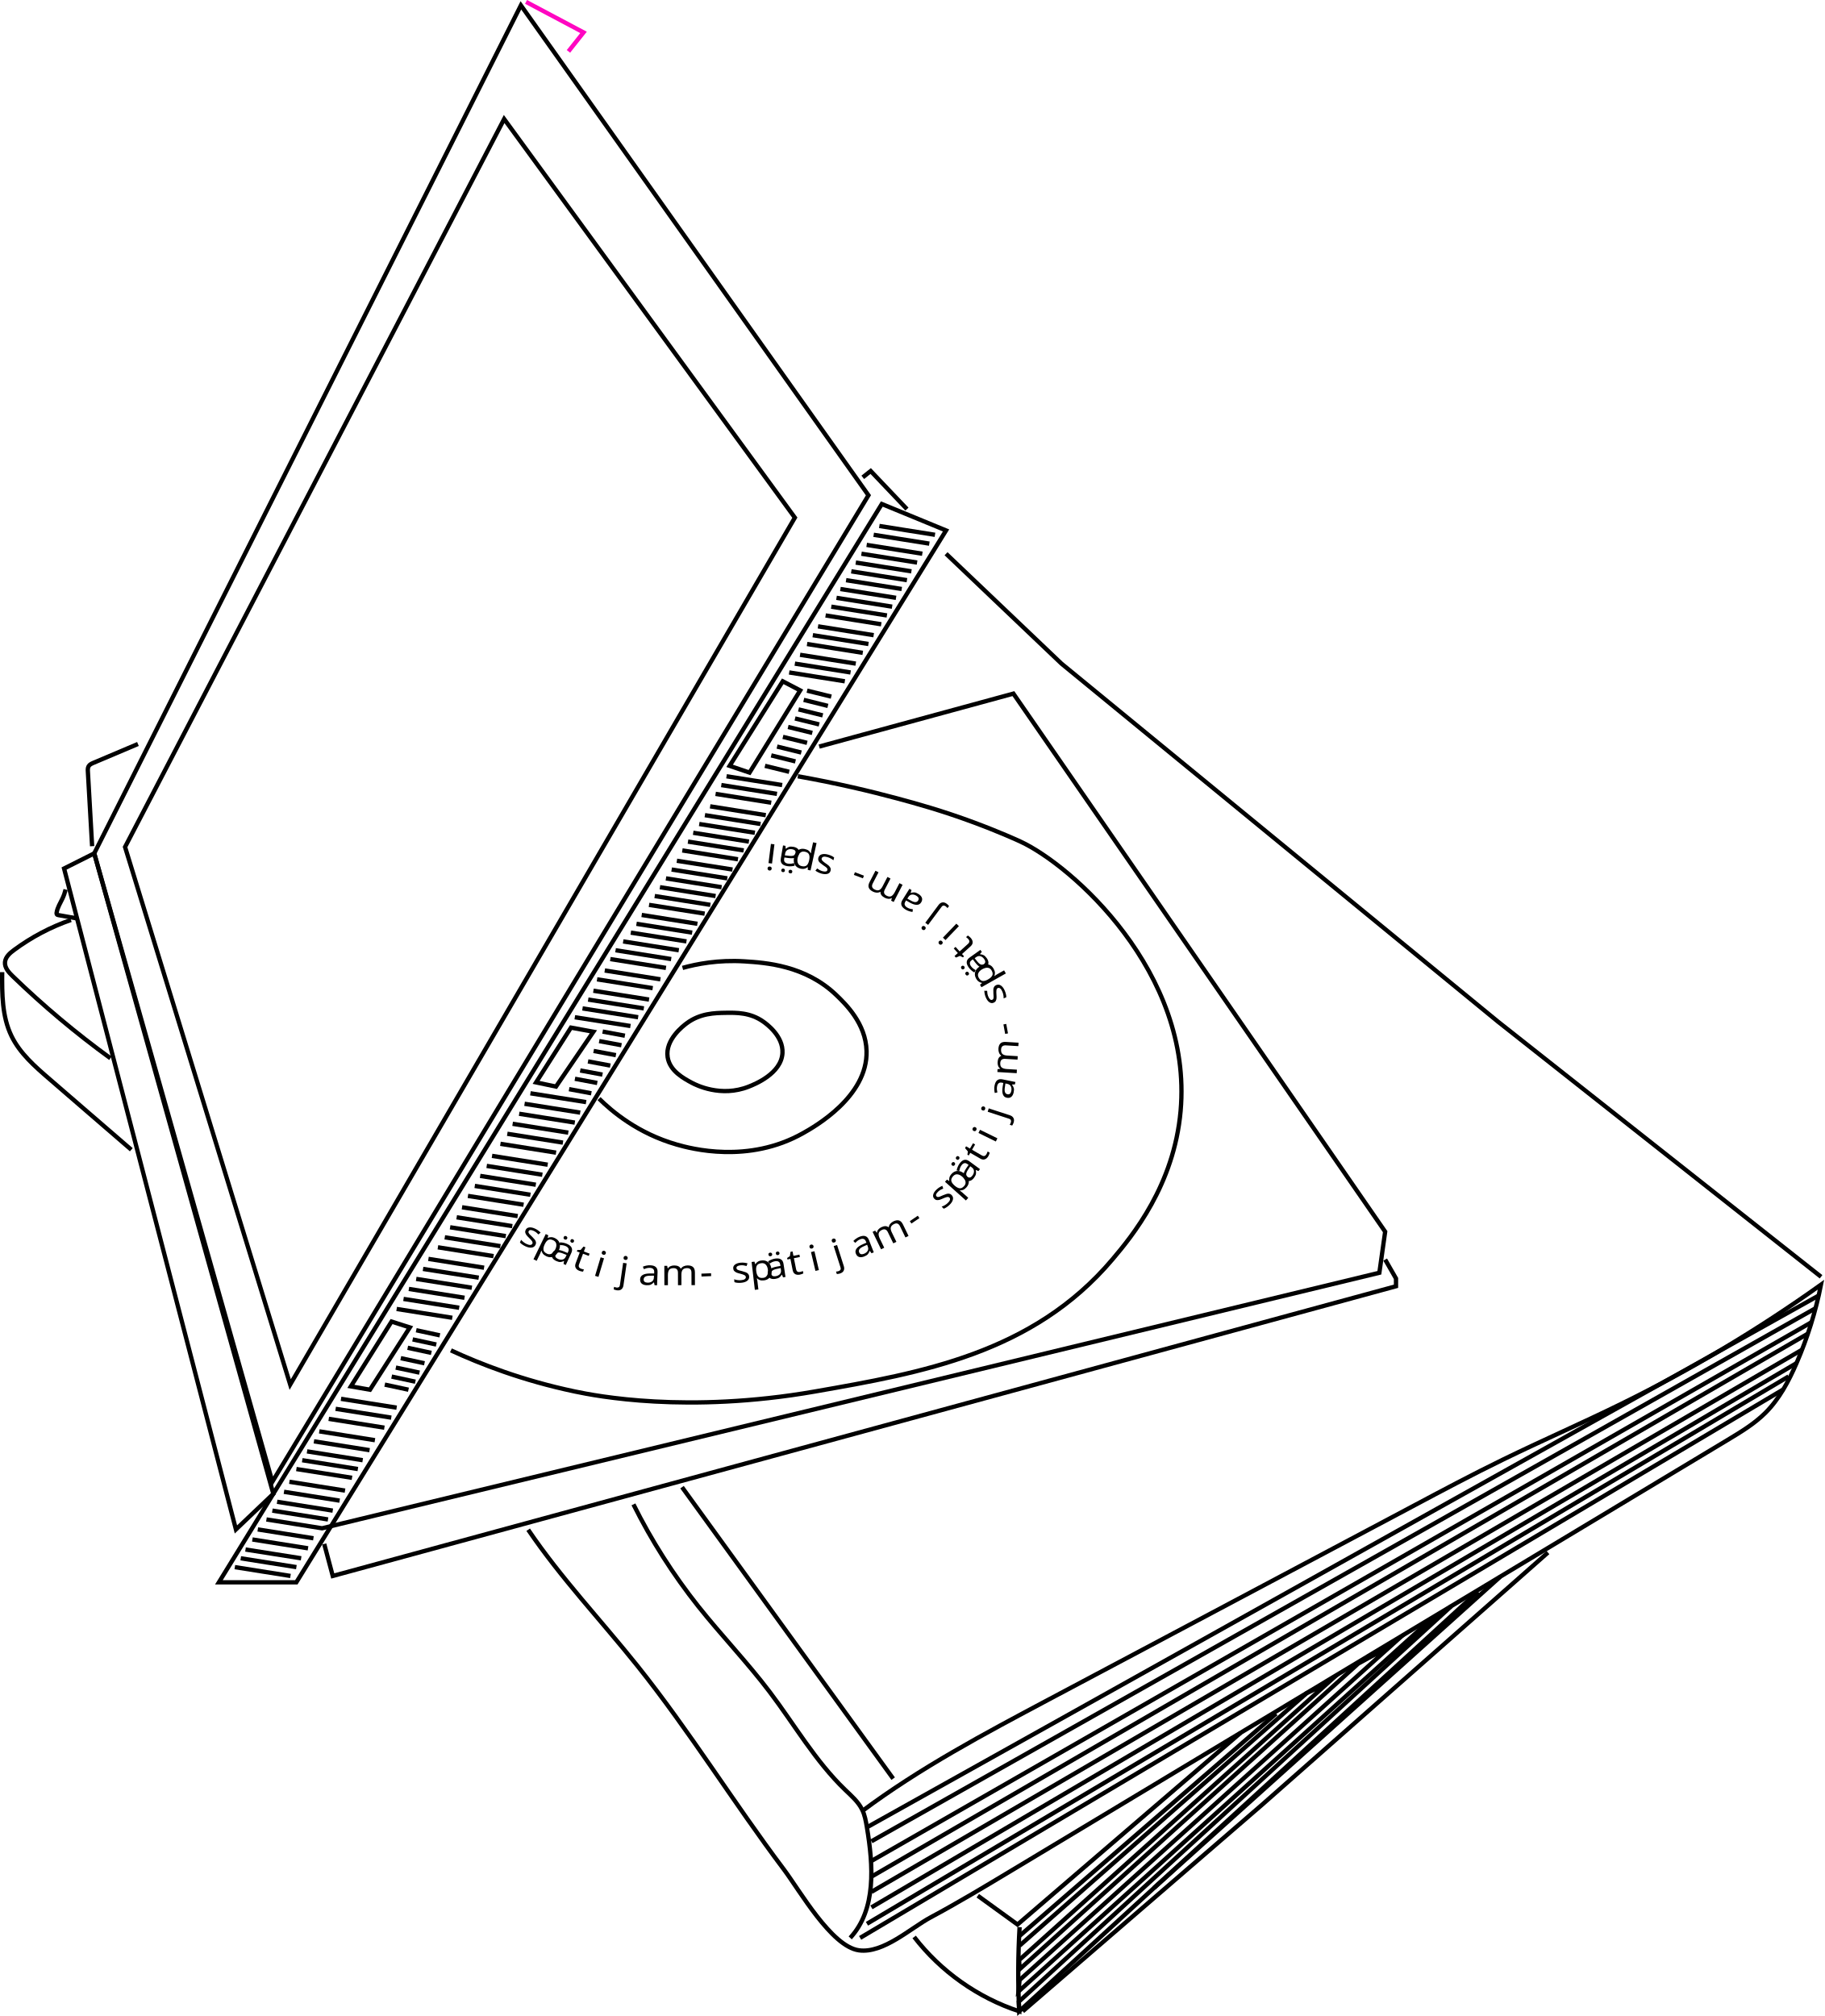
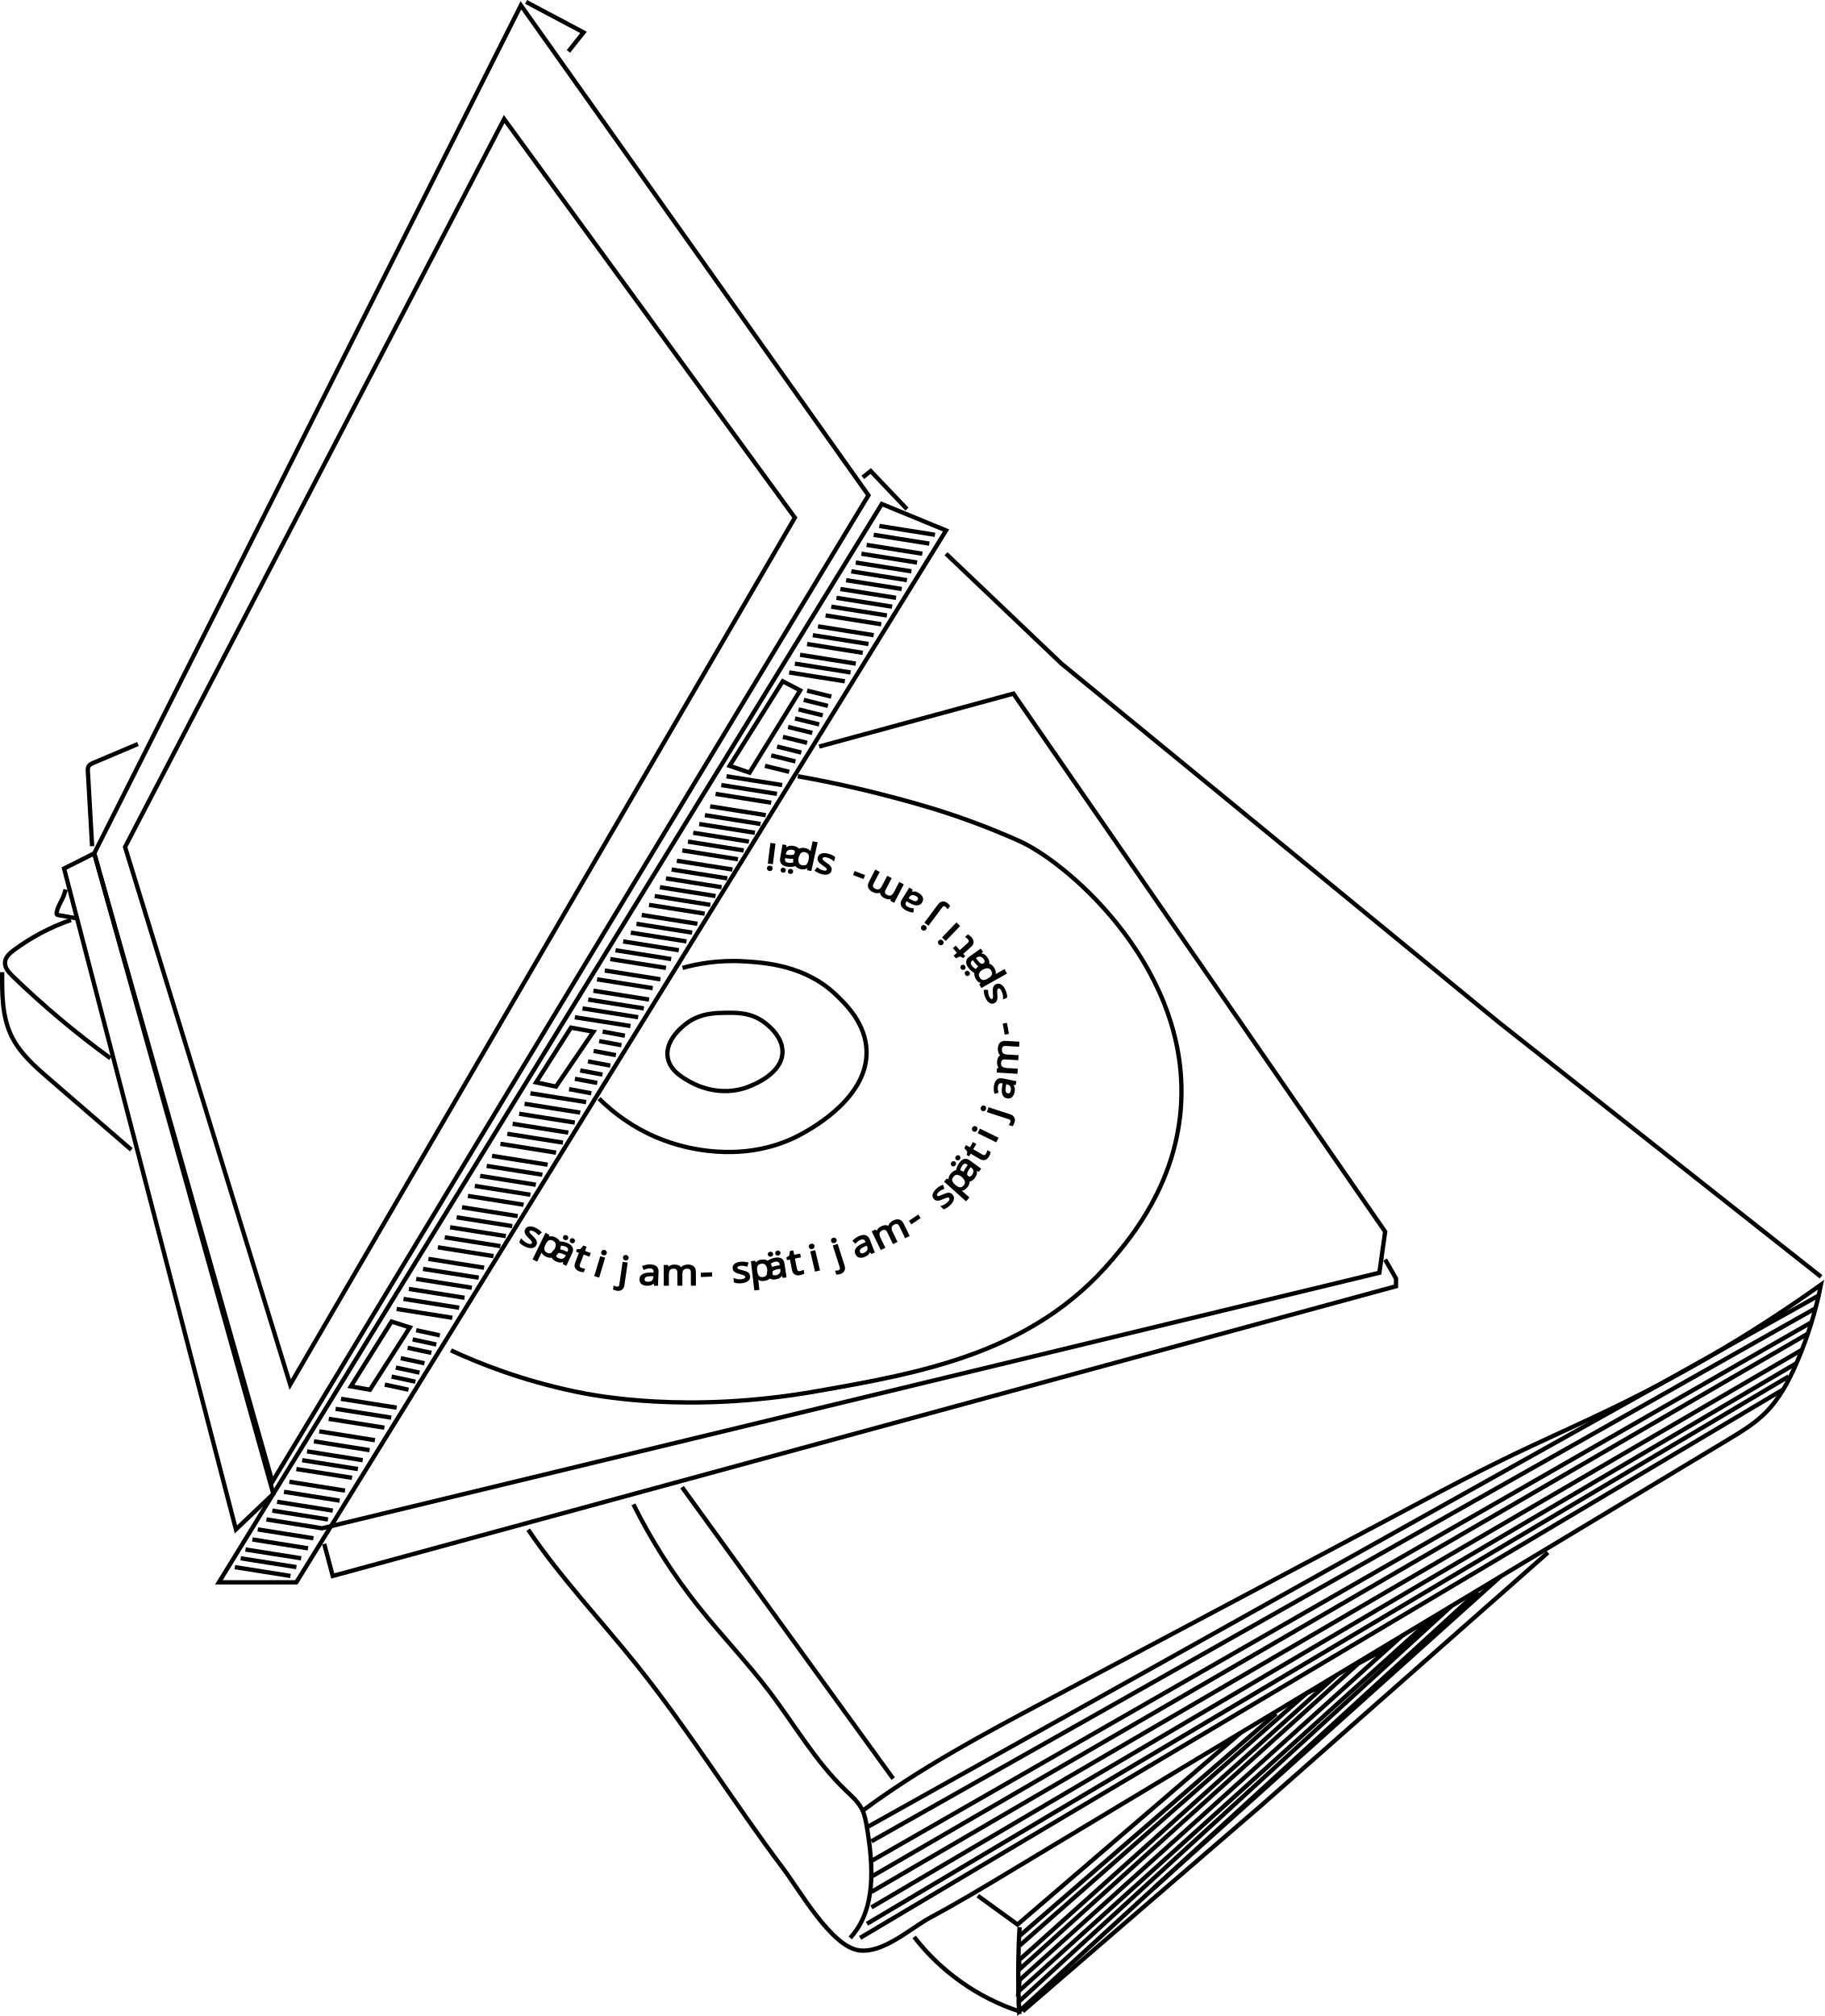
<svg xmlns="http://www.w3.org/2000/svg" id="Layer_1" data-name="Layer 1" viewBox="0 0 318.02 351.48">
  <defs>
    <style>
      .cls-1 {
-         font-family: Lacquer-Regular, Lacquer;
-         font-size: 6.29px;
+         fill: none;
+         stroke-width: .75px;
+       }
+ 
+       .cls-1, .cls-2 {
+         stroke: #000;
+         stroke-miterlimit: 10;
      }

      .cls-2 {
-         stroke: #ff06c1;
-       }
- 
-       .cls-2, .cls-3 {
-         fill: none;
-         stroke-miterlimit: 10;
-         stroke-width: .75px;
-       }
- 
-       .cls-3 {
-         stroke: #000;
+         font-family: Lacquer-Regular, Lacquer;
+         font-size: 6.29px;
+         stroke-width: .25px;
      }
    </style>
  </defs>
-   <polygon class="cls-3" points="38.16 275.87 153.73 87.87 164.93 92.48 51.66 275.87 38.16 275.87" />
-   <polygon class="cls-3" points="11.17 151.42 16.43 148.78 47.65 260.44 41.13 266.65 11.17 151.42" />
-   <polygon class="cls-3" points="68.26 230.41 71.45 231.43 64.5 242.29 61.17 241.71 68.26 230.41" />
-   <polygon class="cls-3" points="99.54 179.16 103.45 179.88 96.93 189.44 93.46 188.71 99.54 179.16" />
-   <polygon class="cls-3" points="136.46 118.78 139.5 120.37 130.67 134.7 127.2 133.52 136.46 118.78" />
-   <line class="cls-3" x1="40.94" y1="273.22" x2="50.64" y2="274.76" />
-   <line class="cls-3" x1="41.97" y1="271.68" x2="51.67" y2="273.22" />
-   <line class="cls-3" x1="42.8" y1="270.15" x2="52.5" y2="271.68" />
-   <line class="cls-3" x1="44" y1="268.4" x2="53.7" y2="269.94" />
-   <line class="cls-3" x1="44.94" y1="266.65" x2="54.64" y2="268.19" />
-   <line class="cls-3" x1="47.48" y1="263.37" x2="57.18" y2="264.91" />
-   <line class="cls-3" x1="48.31" y1="261.83" x2="58.01" y2="263.37" />
-   <line class="cls-3" x1="49.51" y1="260.09" x2="59.21" y2="261.63" />
-   <line class="cls-3" x1="50.45" y1="258.34" x2="60.15" y2="259.88" />
-   <line class="cls-3" x1="51.67" y1="256.12" x2="61.37" y2="257.65" />
-   <line class="cls-3" x1="52.69" y1="254.58" x2="62.39" y2="256.12" />
-   <line class="cls-3" x1="53.53" y1="253.04" x2="63.23" y2="254.58" />
-   <line class="cls-3" x1="54.73" y1="251.29" x2="64.43" y2="252.83" />
-   <line class="cls-3" x1="55.66" y1="249.55" x2="65.36" y2="251.09" />
-   <line class="cls-3" x1="57.31" y1="247.37" x2="67.01" y2="248.91" />
-   <line class="cls-3" x1="58.51" y1="245.62" x2="68.21" y2="247.16" />
-   <line class="cls-3" x1="59.45" y1="243.88" x2="69.15" y2="245.42" />
-   <line class="cls-3" x1="69.15" y1="228.21" x2="78.85" y2="229.75" />
-   <line class="cls-3" x1="70.35" y1="226.46" x2="80.05" y2="228" />
-   <line class="cls-3" x1="71.28" y1="224.72" x2="80.98" y2="226.26" />
-   <line class="cls-3" x1="72.56" y1="222.97" x2="82.26" y2="224.51" />
-   <line class="cls-3" x1="73.75" y1="221.23" x2="83.46" y2="222.76" />
-   <line class="cls-3" x1="74.69" y1="219.48" x2="84.39" y2="221.02" />
-   <line class="cls-3" x1="76.34" y1="217.46" x2="86.04" y2="219" />
-   <line class="cls-3" x1="77.54" y1="215.72" x2="87.24" y2="217.26" />
-   <line class="cls-3" x1="78.47" y1="213.97" x2="88.18" y2="215.51" />
-   <line class="cls-3" x1="79.61" y1="212.23" x2="89.31" y2="213.77" />
-   <line class="cls-3" x1="80.55" y1="210.48" x2="90.25" y2="212.02" />
-   <line class="cls-3" x1="81.58" y1="208.5" x2="91.28" y2="210.04" />
-   <line class="cls-3" x1="82.77" y1="206.76" x2="92.47" y2="208.3" />
-   <line class="cls-3" x1="83.71" y1="205.01" x2="93.41" y2="206.55" />
-   <line class="cls-3" x1="84.85" y1="203.27" x2="94.55" y2="204.81" />
-   <line class="cls-3" x1="85.78" y1="201.52" x2="95.48" y2="203.06" />
-   <line class="cls-3" x1="87.24" y1="199.42" x2="96.94" y2="200.96" />
-   <line class="cls-3" x1="88.44" y1="197.67" x2="98.14" y2="199.21" />
-   <line class="cls-3" x1="89.37" y1="195.93" x2="99.07" y2="197.47" />
-   <line class="cls-3" x1="90.51" y1="194.18" x2="100.21" y2="195.72" />
-   <line class="cls-3" x1="92.47" y1="190.61" x2="102.18" y2="192.15" />
-   <line class="cls-3" x1="100.21" y1="177.35" x2="109.91" y2="178.88" />
-   <line class="cls-3" x1="101.55" y1="175.81" x2="111.25" y2="177.35" />
-   <line class="cls-3" x1="102.54" y1="174.27" x2="112.24" y2="175.81" />
-   <line class="cls-3" x1="103.45" y1="172.73" x2="113.15" y2="174.27" />
-   <line class="cls-3" x1="104.09" y1="170.74" x2="113.79" y2="172.28" />
-   <line class="cls-3" x1="105.43" y1="169.2" x2="115.13" y2="170.74" />
-   <line class="cls-3" x1="106.4" y1="167.21" x2="116.1" y2="168.75" />
-   <line class="cls-3" x1="107.31" y1="165.67" x2="117.01" y2="167.21" />
-   <line class="cls-3" x1="108.64" y1="164.13" x2="118.34" y2="165.67" />
-   <line class="cls-3" x1="109.97" y1="162.6" x2="119.67" y2="164.13" />
-   <line class="cls-3" x1="110.96" y1="161.06" x2="120.67" y2="162.6" />
-   <line class="cls-3" x1="111.87" y1="159.52" x2="121.58" y2="161.06" />
-   <line class="cls-3" x1="113.15" y1="157.76" x2="122.85" y2="159.29" />
-   <line class="cls-3" x1="114.14" y1="156.22" x2="123.84" y2="157.76" />
-   <line class="cls-3" x1="115.05" y1="154.68" x2="124.75" y2="156.22" />
-   <line class="cls-3" x1="116.1" y1="153.14" x2="125.8" y2="154.68" />
-   <line class="cls-3" x1="117.09" y1="151.6" x2="126.79" y2="153.14" />
-   <line class="cls-3" x1="118" y1="150.07" x2="127.7" y2="151.6" />
-   <line class="cls-3" x1="118.95" y1="148.27" x2="128.65" y2="149.81" />
-   <line class="cls-3" x1="119.94" y1="146.73" x2="129.65" y2="148.27" />
-   <line class="cls-3" x1="120.85" y1="145.19" x2="130.56" y2="146.73" />
-   <line class="cls-3" x1="121.9" y1="143.66" x2="131.6" y2="145.19" />
-   <line class="cls-3" x1="122.89" y1="142.12" x2="132.59" y2="143.66" />
-   <line class="cls-3" x1="123.8" y1="140.58" x2="133.5" y2="142.12" />
-   <line class="cls-3" x1="124.75" y1="138.41" x2="134.45" y2="139.95" />
-   <line class="cls-3" x1="125.75" y1="136.87" x2="135.45" y2="138.41" />
-   <line class="cls-3" x1="126.66" y1="135.34" x2="136.36" y2="136.87" />
-   <line class="cls-3" x1="137.58" y1="117.24" x2="147.28" y2="118.78" />
-   <line class="cls-3" x1="138.57" y1="115.7" x2="148.28" y2="117.24" />
-   <line class="cls-3" x1="139.48" y1="114.16" x2="149.19" y2="115.7" />
-   <line class="cls-3" x1="140.7" y1="112.28" x2="150.41" y2="113.82" />
-   <line class="cls-3" x1="141.7" y1="110.74" x2="151.4" y2="112.28" />
-   <line class="cls-3" x1="142.61" y1="109.2" x2="152.31" y2="110.74" />
-   <line class="cls-3" x1="143.93" y1="107.3" x2="153.63" y2="108.84" />
-   <line class="cls-3" x1="144.92" y1="105.77" x2="154.62" y2="107.3" />
-   <line class="cls-3" x1="145.83" y1="104.23" x2="155.53" y2="105.77" />
-   <line class="cls-3" x1="146.51" y1="102.69" x2="156.21" y2="104.23" />
-   <line class="cls-3" x1="147.5" y1="101.15" x2="157.2" y2="102.69" />
-   <line class="cls-3" x1="148.41" y1="99.61" x2="158.11" y2="101.15" />
-   <line class="cls-3" x1="149.19" y1="98.08" x2="158.89" y2="99.61" />
-   <line class="cls-3" x1="150.18" y1="96.54" x2="159.88" y2="98.08" />
-   <line class="cls-3" x1="151.09" y1="95" x2="160.79" y2="96.54" />
-   <line class="cls-3" x1="152.31" y1="93.24" x2="162.01" y2="94.78" />
-   <line class="cls-3" x1="153.3" y1="91.7" x2="163" y2="93.24" />
-   <line class="cls-3" x1="91.45" y1="192.44" x2="101.15" y2="193.98" />
-   <line class="cls-3" x1="72.56" y1="231.92" x2="76.68" y2="232.81" />
-   <line class="cls-3" x1="71.94" y1="233.52" x2="76.06" y2="234.41" />
-   <line class="cls-3" x1="71.07" y1="234.98" x2="75.2" y2="235.87" />
-   <line class="cls-3" x1="69.87" y1="236.79" x2="74" y2="237.68" />
-   <line class="cls-3" x1="69.01" y1="238.43" x2="73.13" y2="239.31" />
-   <line class="cls-3" x1="68.28" y1="240" x2="72.41" y2="240.89" />
-   <line class="cls-3" x1="67.08" y1="241.4" x2="71.21" y2="242.29" />
-   <line class="cls-3" x1="105.06" y1="179.85" x2="108.94" y2="180.57" />
-   <line class="cls-3" x1="104.46" y1="181.51" x2="108.34" y2="182.23" />
-   <line class="cls-3" x1="103.49" y1="183.23" x2="107.37" y2="183.96" />
-   <line class="cls-3" x1="102.51" y1="185.05" x2="106.4" y2="185.78" />
-   <line class="cls-3" x1="101.15" y1="186.63" x2="105.03" y2="187.35" />
-   <line class="cls-3" x1="100.23" y1="188.08" x2="104.12" y2="188.81" />
-   <line class="cls-3" x1="99.21" y1="189.89" x2="103.09" y2="190.61" />
-   <line class="cls-3" x1="140.7" y1="120.41" x2="144.92" y2="121.45" />
-   <line class="cls-3" x1="140.12" y1="122.02" x2="144.33" y2="123.07" />
-   <line class="cls-3" x1="139.21" y1="123.68" x2="143.43" y2="124.72" />
-   <line class="cls-3" x1="138.6" y1="125.26" x2="142.81" y2="126.3" />
-   <line class="cls-3" x1="137.39" y1="126.74" x2="141.61" y2="127.78" />
-   <line class="cls-3" x1="136.49" y1="128.47" x2="140.7" y2="129.51" />
-   <line class="cls-3" x1="135.47" y1="130.16" x2="139.69" y2="131.2" />
-   <line class="cls-3" x1="134.45" y1="131.7" x2="138.67" y2="132.75" />
-   <line class="cls-3" x1="133.36" y1="133.52" x2="137.58" y2="134.56" />
-   <polygon class="cls-3" points="16.43 148.78 90.81 .93 151.4 86.35 47.48 258.34 16.43 148.78" />
-   <polyline class="cls-2" points="91.71 .33 101.73 5.65 99.1 8.96" />
-   <polyline class="cls-3" points="142.81 130.16 176.67 120.93 241.48 214.74 240.47 221.9 56.15 266.45 46.45 264.91" />
-   <polyline class="cls-3" points="241.48 219.6 243.37 222.9 243.37 224.25 58.01 274.76 56.52 269.17" />
-   <path class="cls-3" d="M118.99,168.75c2.43-.68,6.21-1.43,10.81-1.14,3.6.23,10.59.67,16.01,5.89,1.61,1.55,5.13,4.94,5.26,9.73.22,7.96-9.09,13.22-11.05,14.32-9.58,5.41-19.59,2.7-22.04,2-6.82-1.96-11.33-5.82-13.55-8.01" />
-   <path class="cls-3" d="M126.47,176.58c1.92-.03,4.33-.07,6.6,1.54.48.34,3.51,2.49,3.34,5.48-.21,3.59-4.85,5.44-5.86,5.84-4.88,1.95-9.25-.3-9.88-.63-1.46-.78-3.92-2.09-4.28-4.51-.46-3.04,2.75-5.46,3.29-5.87,2.36-1.78,4.95-1.82,6.8-1.85Z" />
-   <path class="cls-3" d="M139.09,135.34c6.92,1.23,12.74,2.63,17.25,3.84,3.44.93,7.8,2.12,13.41,4.2,4.47,1.66,7.74,3.15,8.16,3.35,8.82,4.08,30.05,22.7,27.91,46.96-1.15,12.96-8.46,21.84-11.91,25.91-13.85,16.36-33.31,19.76-51.84,23-22.29,3.89-38.2.77-41.86,0-9.14-1.92-16.48-4.8-21.6-7.17" />
-   <path class="cls-3" d="M92.08,266.7c5.68,8.39,12.68,15.78,19.01,23.69,9.11,11.4,16.77,23.84,25.53,35.49,2.82,3.75,8.33,13.5,13.13,14.15,4.25.58,9-3.87,12.48-5.74,4.8-2.57,9.46-5.38,14.12-8.18,41.59-25.01,83.19-50.02,124.78-75.03,2.32-1.4,4.67-2.81,6.6-4.72,2.45-2.43,4.1-5.55,5.47-8.71,1.9-4.39,3.33-8.98,4.26-13.67-11.04,7.88-22.72,14.85-34.9,20.82-6.8,3.34-13.75,6.36-20.55,9.68-5.36,2.61-10.62,5.41-15.88,8.21-6.16,3.27-12.32,6.54-18.48,9.81-14.93,7.93-29.86,15.86-44.8,23.79-11.22,5.96-22.49,11.95-32.66,19.55" />
-   <path class="cls-3" d="M110.43,262.28c3.13,6.3,6.93,12.26,11.3,17.77,4.03,5.07,8.53,9.75,12.44,14.91,4.35,5.74,7.98,12.1,13.17,17.09,1.09,1.05,2.28,2.07,2.95,3.43.48.96.66,2.03.84,3.09,1.11,6.65,1.67,14.34-2.91,19.29" />
-   <polyline class="cls-3" points="317.47 222.6 261.16 178.13 185.05 115.7 164.93 96.54" />
-   <polyline class="cls-3" points="158.11 88.76 151.79 82.12 150.41 83.22" />
-   <line class="cls-3" x1="118.9" y1="259.28" x2="155.71" y2="310.1" />
-   <polyline class="cls-3" points="170.46 330.51 177.39 335.53 216.26 302.13" />
-   <path class="cls-3" d="M159.37,337.7c4.63,6.01,11.1,10.59,18.31,12.96-.24-4.89-.21-9.79.07-14.67" />
-   <polyline class="cls-3" points="178.3 350.66 220.05 314.62 269.86 270.68" />
-   <path class="cls-3" d="M12.37,160.39c-3.54,1.23-6.9,3-9.91,5.23-.74.54-1.51,1.22-1.59,2.13-.08.98.67,1.8,1.38,2.48,5.32,5.15,11.01,9.92,17,14.27" />
-   <path class="cls-3" d="M.38,169.49c-.03,3.79-.03,7.73,1.62,11.13,1.46,3.02,4.08,5.31,6.62,7.5,1.82,1.58,3.65,3.15,5.47,4.73,2.93,2.53,5.87,5.07,8.8,7.6" />
-   <path class="cls-3" d="M11.44,155.08c-.13.53-.3,1.04-.53,1.53-.38.83-.91,1.61-1.04,2.52-.01.09-.02.18.02.26.06.11.2.14.32.16,1.01.18,2.03.36,3.04.54" />
-   <path class="cls-3" d="M24.05,129.71l-7.77,3.29c-.32.14-.66.29-.83.59-.16.28-.15.62-.13.94.25,4.33.49,8.66.74,13" />
-   <polygon class="cls-3" points="21.8 147.67 87.89 20.75 138.57 90.25 50.59 241.39 21.8 147.67" />
-   <line class="cls-3" x1="151.14" y1="318.58" x2="317.06" y2="225.87" />
-   <line class="cls-3" x1="151.92" y1="321.02" x2="316.52" y2="228.08" />
-   <line class="cls-3" x1="151.92" y1="324.45" x2="315.83" y2="230.51" />
-   <line class="cls-3" x1="151.92" y1="327.19" x2="315.19" y2="232.51" />
-   <line class="cls-3" x1="151.92" y1="329.84" x2="314.17" y2="235.31" />
-   <line class="cls-3" x1="151.92" y1="332.54" x2="313.21" y2="237.65" />
-   <line class="cls-3" x1="151.14" y1="335.4" x2="311.81" y2="239.98" />
-   <line class="cls-3" x1="149.95" y1="337.86" x2="310.92" y2="242.22" />
-   <line class="cls-3" x1="177.67" y1="337.58" x2="222.47" y2="298.76" />
-   <polyline class="cls-3" points="177.75 339.21 227.8 295.19 231.48 293.42 177.67 341.73 177.75 343.33 236.79 290.04 242.53 286.9 177.75 345.21 177.55 347.21 247.88 283.77 253 280.04 177.61 348.99 177.68 350.66 257.65 277.48" />
-   <line class="cls-3" x1="261.52" y1="274.92" x2="201.17" y2="329.16" />
-   <text class="cls-1" transform="translate(90.25 216.6) rotate(24.64) scale(1.1 1)">
-     <tspan x="0" y="0">s</tspan>
-   </text>
-   <text class="cls-1" transform="translate(93.14 217.93) rotate(25.95) scale(1.1 1)">
-     <tspan x="0" y="0">p</tspan>
-   </text>
-   <text class="cls-1" transform="translate(95.62 219.16) rotate(24.69) scale(1.1 1)">
-     <tspan x="0" y="0">ä</tspan>
-   </text>
-   <text class="cls-1" transform="translate(99.43 220.91) rotate(20.56) scale(1.1 1)">
+   <polygon class="cls-1" points="38.16 275.87 153.73 87.87 164.93 92.48 51.66 275.87 38.16 275.87" />
+   <polygon class="cls-1" points="11.17 151.42 16.43 148.78 47.65 260.44 41.13 266.65 11.17 151.42" />
+   <polygon class="cls-1" points="68.26 230.41 71.45 231.43 64.5 242.29 61.17 241.71 68.26 230.41" />
+   <polygon class="cls-1" points="99.54 179.16 103.45 179.88 96.93 189.44 93.46 188.71 99.54 179.16" />
+   <polygon class="cls-1" points="136.46 118.78 139.5 120.37 130.67 134.7 127.2 133.52 136.46 118.78" />
+   <line class="cls-1" x1="40.94" y1="273.22" x2="50.64" y2="274.76" />
+   <line class="cls-1" x1="41.97" y1="271.68" x2="51.67" y2="273.22" />
+   <line class="cls-1" x1="42.8" y1="270.15" x2="52.5" y2="271.68" />
+   <line class="cls-1" x1="44" y1="268.4" x2="53.7" y2="269.94" />
+   <line class="cls-1" x1="44.94" y1="266.65" x2="54.64" y2="268.19" />
+   <line class="cls-1" x1="47.48" y1="263.37" x2="57.18" y2="264.91" />
+   <line class="cls-1" x1="48.31" y1="261.83" x2="58.01" y2="263.37" />
+   <line class="cls-1" x1="49.51" y1="260.09" x2="59.21" y2="261.63" />
+   <line class="cls-1" x1="50.45" y1="258.34" x2="60.15" y2="259.88" />
+   <line class="cls-1" x1="51.67" y1="256.12" x2="61.37" y2="257.65" />
+   <line class="cls-1" x1="52.69" y1="254.58" x2="62.39" y2="256.12" />
+   <line class="cls-1" x1="53.53" y1="253.04" x2="63.23" y2="254.58" />
+   <line class="cls-1" x1="54.73" y1="251.29" x2="64.43" y2="252.83" />
+   <line class="cls-1" x1="55.66" y1="249.55" x2="65.36" y2="251.09" />
+   <line class="cls-1" x1="57.31" y1="247.37" x2="67.01" y2="248.91" />
+   <line class="cls-1" x1="58.51" y1="245.62" x2="68.21" y2="247.16" />
+   <line class="cls-1" x1="59.45" y1="243.88" x2="69.15" y2="245.42" />
+   <line class="cls-1" x1="69.15" y1="228.21" x2="78.85" y2="229.75" />
+   <line class="cls-1" x1="70.35" y1="226.46" x2="80.05" y2="228" />
+   <line class="cls-1" x1="71.28" y1="224.72" x2="80.98" y2="226.26" />
+   <line class="cls-1" x1="72.56" y1="222.97" x2="82.26" y2="224.51" />
+   <line class="cls-1" x1="73.75" y1="221.23" x2="83.46" y2="222.76" />
+   <line class="cls-1" x1="74.69" y1="219.48" x2="84.39" y2="221.02" />
+   <line class="cls-1" x1="76.34" y1="217.46" x2="86.04" y2="219" />
+   <line class="cls-1" x1="77.54" y1="215.72" x2="87.24" y2="217.26" />
+   <line class="cls-1" x1="78.47" y1="213.97" x2="88.18" y2="215.51" />
+   <line class="cls-1" x1="79.61" y1="212.23" x2="89.31" y2="213.77" />
+   <line class="cls-1" x1="80.55" y1="210.48" x2="90.25" y2="212.02" />
+   <line class="cls-1" x1="81.58" y1="208.5" x2="91.28" y2="210.04" />
+   <line class="cls-1" x1="82.77" y1="206.76" x2="92.47" y2="208.3" />
+   <line class="cls-1" x1="83.71" y1="205.01" x2="93.41" y2="206.55" />
+   <line class="cls-1" x1="84.85" y1="203.27" x2="94.55" y2="204.81" />
+   <line class="cls-1" x1="85.78" y1="201.52" x2="95.48" y2="203.06" />
+   <line class="cls-1" x1="87.24" y1="199.42" x2="96.94" y2="200.96" />
+   <line class="cls-1" x1="88.44" y1="197.67" x2="98.14" y2="199.21" />
+   <line class="cls-1" x1="89.37" y1="195.93" x2="99.07" y2="197.47" />
+   <line class="cls-1" x1="90.51" y1="194.18" x2="100.21" y2="195.72" />
+   <line class="cls-1" x1="92.47" y1="190.61" x2="102.18" y2="192.15" />
+   <line class="cls-1" x1="100.21" y1="177.35" x2="109.91" y2="178.88" />
+   <line class="cls-1" x1="101.55" y1="175.81" x2="111.25" y2="177.35" />
+   <line class="cls-1" x1="102.54" y1="174.27" x2="112.24" y2="175.81" />
+   <line class="cls-1" x1="103.45" y1="172.73" x2="113.15" y2="174.27" />
+   <line class="cls-1" x1="104.09" y1="170.74" x2="113.79" y2="172.28" />
+   <line class="cls-1" x1="105.43" y1="169.2" x2="115.13" y2="170.74" />
+   <line class="cls-1" x1="106.4" y1="167.21" x2="116.1" y2="168.75" />
+   <line class="cls-1" x1="107.31" y1="165.67" x2="117.01" y2="167.21" />
+   <line class="cls-1" x1="108.64" y1="164.13" x2="118.34" y2="165.67" />
+   <line class="cls-1" x1="109.97" y1="162.6" x2="119.67" y2="164.13" />
+   <line class="cls-1" x1="110.96" y1="161.06" x2="120.67" y2="162.6" />
+   <line class="cls-1" x1="111.87" y1="159.52" x2="121.58" y2="161.06" />
+   <line class="cls-1" x1="113.15" y1="157.76" x2="122.85" y2="159.29" />
+   <line class="cls-1" x1="114.14" y1="156.22" x2="123.84" y2="157.76" />
+   <line class="cls-1" x1="115.05" y1="154.68" x2="124.75" y2="156.22" />
+   <line class="cls-1" x1="116.1" y1="153.14" x2="125.8" y2="154.68" />
+   <line class="cls-1" x1="117.09" y1="151.6" x2="126.79" y2="153.14" />
+   <line class="cls-1" x1="118" y1="150.07" x2="127.7" y2="151.6" />
+   <line class="cls-1" x1="118.95" y1="148.27" x2="128.65" y2="149.81" />
+   <line class="cls-1" x1="119.94" y1="146.73" x2="129.65" y2="148.27" />
+   <line class="cls-1" x1="120.85" y1="145.19" x2="130.56" y2="146.73" />
+   <line class="cls-1" x1="121.9" y1="143.66" x2="131.6" y2="145.19" />
+   <line class="cls-1" x1="122.89" y1="142.12" x2="132.59" y2="143.66" />
+   <line class="cls-1" x1="123.8" y1="140.58" x2="133.5" y2="142.12" />
+   <line class="cls-1" x1="124.75" y1="138.41" x2="134.45" y2="139.95" />
+   <line class="cls-1" x1="125.75" y1="136.87" x2="135.45" y2="138.41" />
+   <line class="cls-1" x1="126.66" y1="135.34" x2="136.36" y2="136.87" />
+   <line class="cls-1" x1="137.58" y1="117.24" x2="147.28" y2="118.78" />
+   <line class="cls-1" x1="138.57" y1="115.7" x2="148.28" y2="117.24" />
+   <line class="cls-1" x1="139.48" y1="114.16" x2="149.19" y2="115.7" />
+   <line class="cls-1" x1="140.7" y1="112.28" x2="150.41" y2="113.82" />
+   <line class="cls-1" x1="141.7" y1="110.74" x2="151.4" y2="112.28" />
+   <line class="cls-1" x1="142.61" y1="109.2" x2="152.31" y2="110.74" />
+   <line class="cls-1" x1="143.93" y1="107.3" x2="153.63" y2="108.84" />
+   <line class="cls-1" x1="144.92" y1="105.77" x2="154.62" y2="107.3" />
+   <line class="cls-1" x1="145.83" y1="104.23" x2="155.53" y2="105.77" />
+   <line class="cls-1" x1="146.51" y1="102.69" x2="156.21" y2="104.23" />
+   <line class="cls-1" x1="147.5" y1="101.15" x2="157.2" y2="102.69" />
+   <line class="cls-1" x1="148.41" y1="99.61" x2="158.11" y2="101.15" />
+   <line class="cls-1" x1="149.19" y1="98.08" x2="158.89" y2="99.61" />
+   <line class="cls-1" x1="150.18" y1="96.54" x2="159.88" y2="98.08" />
+   <line class="cls-1" x1="151.09" y1="95" x2="160.79" y2="96.54" />
+   <line class="cls-1" x1="152.31" y1="93.24" x2="162.01" y2="94.78" />
+   <line class="cls-1" x1="153.3" y1="91.7" x2="163" y2="93.24" />
+   <line class="cls-1" x1="91.45" y1="192.44" x2="101.15" y2="193.98" />
+   <line class="cls-1" x1="72.56" y1="231.92" x2="76.68" y2="232.81" />
+   <line class="cls-1" x1="71.94" y1="233.52" x2="76.06" y2="234.41" />
+   <line class="cls-1" x1="71.07" y1="234.98" x2="75.2" y2="235.87" />
+   <line class="cls-1" x1="69.87" y1="236.79" x2="74" y2="237.68" />
+   <line class="cls-1" x1="69.01" y1="238.43" x2="73.13" y2="239.31" />
+   <line class="cls-1" x1="68.28" y1="240" x2="72.41" y2="240.89" />
+   <line class="cls-1" x1="67.08" y1="241.4" x2="71.21" y2="242.29" />
+   <line class="cls-1" x1="105.06" y1="179.85" x2="108.94" y2="180.57" />
+   <line class="cls-1" x1="104.46" y1="181.51" x2="108.34" y2="182.23" />
+   <line class="cls-1" x1="103.49" y1="183.23" x2="107.37" y2="183.96" />
+   <line class="cls-1" x1="102.51" y1="185.05" x2="106.4" y2="185.78" />
+   <line class="cls-1" x1="101.15" y1="186.63" x2="105.03" y2="187.35" />
+   <line class="cls-1" x1="100.23" y1="188.08" x2="104.12" y2="188.81" />
+   <line class="cls-1" x1="99.21" y1="189.89" x2="103.09" y2="190.61" />
+   <line class="cls-1" x1="140.7" y1="120.41" x2="144.92" y2="121.45" />
+   <line class="cls-1" x1="140.12" y1="122.02" x2="144.33" y2="123.07" />
+   <line class="cls-1" x1="139.21" y1="123.68" x2="143.43" y2="124.72" />
+   <line class="cls-1" x1="138.6" y1="125.26" x2="142.81" y2="126.3" />
+   <line class="cls-1" x1="137.39" y1="126.74" x2="141.61" y2="127.78" />
+   <line class="cls-1" x1="136.49" y1="128.47" x2="140.7" y2="129.51" />
+   <line class="cls-1" x1="135.47" y1="130.16" x2="139.69" y2="131.2" />
+   <line class="cls-1" x1="134.45" y1="131.7" x2="138.67" y2="132.75" />
+   <line class="cls-1" x1="133.36" y1="133.52" x2="137.58" y2="134.56" />
+   <polygon class="cls-1" points="16.43 148.78 90.81 .93 151.4 86.35 47.48 258.34 16.43 148.78" />
+   <polyline class="cls-1" points="91.71 .33 101.73 5.65 99.1 8.96" />
+   <polyline class="cls-1" points="142.81 130.16 176.67 120.93 241.48 214.74 240.47 221.9 56.15 266.45 46.45 264.91" />
+   <polyline class="cls-1" points="241.48 219.6 243.37 222.9 243.37 224.25 58.01 274.76 56.52 269.17" />
+   <path class="cls-1" d="M118.99,168.75c2.43-.68,6.21-1.43,10.81-1.14,3.6.23,10.59.67,16.01,5.89,1.61,1.55,5.13,4.94,5.26,9.73.22,7.96-9.09,13.22-11.05,14.32-9.58,5.41-19.59,2.7-22.04,2-6.82-1.96-11.33-5.82-13.55-8.01" />
+   <path class="cls-1" d="M126.47,176.58c1.92-.03,4.33-.07,6.6,1.54.48.34,3.51,2.49,3.34,5.48-.21,3.59-4.85,5.44-5.86,5.84-4.88,1.95-9.25-.3-9.88-.63-1.46-.78-3.92-2.09-4.28-4.51-.46-3.04,2.75-5.46,3.29-5.87,2.36-1.78,4.95-1.82,6.8-1.85Z" />
+   <path class="cls-1" d="M139.09,135.34c6.92,1.23,12.74,2.63,17.25,3.84,3.44.93,7.8,2.12,13.41,4.2,4.47,1.66,7.74,3.15,8.16,3.35,8.82,4.08,30.05,22.7,27.91,46.96-1.15,12.96-8.46,21.84-11.91,25.91-13.85,16.36-33.31,19.76-51.84,23-22.29,3.89-38.2.77-41.86,0-9.14-1.92-16.48-4.8-21.6-7.17" />
+   <path class="cls-1" d="M92.08,266.7c5.68,8.39,12.68,15.78,19.01,23.69,9.11,11.4,16.77,23.84,25.53,35.49,2.82,3.75,8.33,13.5,13.13,14.15,4.25.58,9-3.87,12.48-5.74,4.8-2.57,9.46-5.38,14.12-8.18,41.59-25.01,83.19-50.02,124.78-75.03,2.32-1.4,4.67-2.81,6.6-4.72,2.45-2.43,4.1-5.55,5.47-8.71,1.9-4.39,3.33-8.98,4.26-13.67-11.04,7.88-22.72,14.85-34.9,20.82-6.8,3.34-13.75,6.36-20.55,9.68-5.36,2.61-10.62,5.41-15.88,8.21-6.16,3.27-12.32,6.54-18.48,9.81-14.93,7.93-29.86,15.86-44.8,23.79-11.22,5.96-22.49,11.95-32.66,19.55" />
+   <path class="cls-1" d="M110.43,262.28c3.13,6.3,6.93,12.26,11.3,17.77,4.03,5.07,8.53,9.75,12.44,14.91,4.35,5.74,7.98,12.1,13.17,17.09,1.09,1.05,2.28,2.07,2.95,3.43.48.96.66,2.03.84,3.09,1.11,6.65,1.67,14.34-2.91,19.29" />
+   <polyline class="cls-1" points="317.47 222.6 261.16 178.13 185.05 115.7 164.93 96.54" />
+   <polyline class="cls-1" points="158.11 88.76 151.79 82.12 150.41 83.22" />
+   <line class="cls-1" x1="118.9" y1="259.28" x2="155.71" y2="310.1" />
+   <polyline class="cls-1" points="170.46 330.51 177.39 335.53 216.26 302.13" />
+   <path class="cls-1" d="M159.37,337.7c4.63,6.01,11.1,10.59,18.31,12.96-.24-4.89-.21-9.79.07-14.67" />
+   <polyline class="cls-1" points="178.3 350.66 220.05 314.62 269.86 270.68" />
+   <path class="cls-1" d="M12.37,160.39c-3.54,1.23-6.9,3-9.91,5.23-.74.54-1.51,1.22-1.59,2.13-.08.98.67,1.8,1.38,2.48,5.32,5.15,11.01,9.92,17,14.27" />
+   <path class="cls-1" d="M.38,169.49c-.03,3.79-.03,7.73,1.62,11.13,1.46,3.02,4.08,5.31,6.62,7.5,1.82,1.58,3.65,3.15,5.47,4.73,2.93,2.53,5.87,5.07,8.8,7.6" />
+   <path class="cls-1" d="M11.44,155.08c-.13.53-.3,1.04-.53,1.53-.38.83-.91,1.61-1.04,2.52-.01.09-.02.18.02.26.06.11.2.14.32.16,1.01.18,2.03.36,3.04.54" />
+   <path class="cls-1" d="M24.05,129.71l-7.77,3.29c-.32.14-.66.29-.83.59-.16.28-.15.62-.13.94.25,4.33.49,8.66.74,13" />
+   <polygon class="cls-1" points="21.8 147.67 87.89 20.75 138.57 90.25 50.59 241.39 21.8 147.67" />
+   <line class="cls-1" x1="151.14" y1="318.58" x2="317.06" y2="225.87" />
+   <line class="cls-1" x1="151.92" y1="321.02" x2="316.52" y2="228.08" />
+   <line class="cls-1" x1="151.92" y1="324.45" x2="315.83" y2="230.51" />
+   <line class="cls-1" x1="151.92" y1="327.19" x2="315.19" y2="232.51" />
+   <line class="cls-1" x1="151.92" y1="329.84" x2="314.17" y2="235.31" />
+   <line class="cls-1" x1="151.92" y1="332.54" x2="313.21" y2="237.65" />
+   <line class="cls-1" x1="151.14" y1="335.4" x2="311.81" y2="239.98" />
+   <line class="cls-1" x1="149.95" y1="337.86" x2="310.92" y2="242.22" />
+   <line class="cls-1" x1="177.67" y1="337.58" x2="222.47" y2="298.76" />
+   <polyline class="cls-1" points="177.75 339.21 227.8 295.19 231.48 293.42 177.67 341.73 177.75 343.33 236.79 290.04 242.53 286.9 177.75 345.21 177.55 347.21 247.88 283.77 253 280.04 177.61 348.99 177.68 350.66 257.65 277.48" />
+   <line class="cls-1" x1="261.52" y1="274.92" x2="201.17" y2="329.16" />
+   <text class="cls-2" transform="translate(90.28 216.56) rotate(24.64) scale(1.1 1)">
+     <tspan x="0" y="0">s</tspan>
+   </text>
+   <text class="cls-2" transform="translate(93.16 217.9) rotate(25.95) scale(1.1 1)">
+     <tspan x="0" y="0">p</tspan>
+   </text>
+   <text class="cls-2" transform="translate(95.65 219.13) rotate(24.69) scale(1.1 1)">
+     <tspan x="0" y="0">ä</tspan>
+   </text>
+   <text class="cls-2" transform="translate(99.46 220.88) rotate(20.56) scale(1.1 1)">
    <tspan x="0" y="0">t</tspan>
  </text>
-   <text class="cls-1" transform="translate(103.18 222.27) rotate(16.7) scale(1.1 1)">
-     <tspan x="0" y="0">i</tspan>
-   </text>
-   <text class="cls-1" transform="translate(104.66 222.73) rotate(13.35) scale(1.1 1)">
-     <tspan x="0" y="0"> </tspan>
-   </text>
-   <text class="cls-1" transform="translate(107.57 223.43) rotate(8.24) scale(1.1 1)">
+   <text class="cls-2" transform="translate(103.21 222.24) rotate(16.7) scale(1.1 1)">
+     <tspan x="0" y="0">i</tspan>
+   </text>
+   <text class="cls-2" transform="translate(104.69 222.7) rotate(13.35) scale(1.1 1)">
+     <tspan x="0" y="0"> </tspan>
+   </text>
+   <text class="cls-2" transform="translate(107.6 223.39) rotate(8.24) scale(1.1 1)">
    <tspan x="0" y="0">j</tspan>
  </text>
-   <text class="cls-1" transform="translate(111.23 223.95) rotate(2.28) scale(1.1 1)">
+   <text class="cls-2" transform="translate(111.26 223.92) rotate(2.28) scale(1.1 1)">
    <tspan x="0" y="0">a</tspan>
  </text>
-   <text class="cls-1" transform="translate(115.24 224.07) rotate(-.15) scale(1.1 1)">
+   <text class="cls-2" transform="translate(115.27 224.04) rotate(-.15) scale(1.1 1)">
    <tspan x="0" y="0">m</tspan>
  </text>
-   <text class="cls-1" transform="translate(119.34 224.05) rotate(-1.19) scale(1.1 1)">
-     <tspan x="0" y="0"> </tspan>
-   </text>
-   <text class="cls-1" transform="translate(122.08 224) rotate(-2.29) scale(1.1 1)">
+   <text class="cls-2" transform="translate(119.37 224.02) rotate(-1.19) scale(1.1 1)">
+     <tspan x="0" y="0"> </tspan>
+   </text>
+   <text class="cls-2" transform="translate(122.11 223.96) rotate(-2.29) scale(1.1 1)">
    <tspan x="0" y="0">-</tspan>
  </text>
-   <text class="cls-1" transform="translate(124.96 223.88) rotate(-3.54) scale(1.1 1)">
-     <tspan x="0" y="0"> </tspan>
-   </text>
-   <text class="cls-1" transform="translate(127.69 223.72) rotate(-5.03) scale(1.1 1)">
-     <tspan x="0" y="0">s</tspan>
-   </text>
-   <text class="cls-1" transform="translate(130.84 223.44) rotate(-6.65) scale(1.1 1)">
-     <tspan x="0" y="0">p</tspan>
-   </text>
-   <text class="cls-1" transform="translate(133.66 223.13) rotate(-8.6) scale(1.1 1)">
-     <tspan x="0" y="0">ä</tspan>
-   </text>
-   <text class="cls-1" transform="translate(137.75 222.5) rotate(-11.27) scale(1.1 1)">
+   <text class="cls-2" transform="translate(124.99 223.85) rotate(-3.54) scale(1.1 1)">
+     <tspan x="0" y="0"> </tspan>
+   </text>
+   <text class="cls-2" transform="translate(127.72 223.68) rotate(-5.03) scale(1.1 1)">
+     <tspan x="0" y="0">s</tspan>
+   </text>
+   <text class="cls-2" transform="translate(130.87 223.41) rotate(-6.65) scale(1.1 1)">
+     <tspan x="0" y="0">p</tspan>
+   </text>
+   <text class="cls-2" transform="translate(133.69 223.09) rotate(-8.6) scale(1.1 1)">
+     <tspan x="0" y="0">ä</tspan>
+   </text>
+   <text class="cls-2" transform="translate(137.77 222.47) rotate(-11.27) scale(1.1 1)">
    <tspan x="0" y="0">t</tspan>
  </text>
-   <text class="cls-1" transform="translate(141.59 221.71) rotate(-13.29) scale(1.1 1)">
-     <tspan x="0" y="0">i</tspan>
-   </text>
-   <text class="cls-1" transform="translate(143.03 221.38) rotate(-14.99) scale(1.1 1)">
-     <tspan x="0" y="0"> </tspan>
-   </text>
-   <text class="cls-1" transform="translate(145.81 220.64) rotate(-17.71) scale(1.1 1)">
+   <text class="cls-2" transform="translate(141.62 221.68) rotate(-13.29) scale(1.1 1)">
+     <tspan x="0" y="0">i</tspan>
+   </text>
+   <text class="cls-2" transform="translate(143.06 221.35) rotate(-14.99) scale(1.1 1)">
+     <tspan x="0" y="0"> </tspan>
+   </text>
+   <text class="cls-2" transform="translate(145.82 220.61) rotate(-17.69) scale(1.1 1)">
    <tspan x="0" y="0">j</tspan>
  </text>
-   <text class="cls-1" transform="translate(149.24 219.55) rotate(-21.37) scale(1.1 1)">
+   <text class="cls-2" transform="translate(149.26 219.52) rotate(-21.37) scale(1.1 1)">
    <tspan x="0" y="0">a</tspan>
  </text>
-   <text class="cls-1" transform="translate(153.07 218.06) rotate(-25.88) scale(1.1 1)">
+   <text class="cls-2" transform="translate(153.09 218.02) rotate(-25.88) scale(1.1 1)">
    <tspan x="0" y="0">m</tspan>
  </text>
-   <text class="cls-1" transform="translate(156.96 216.13) rotate(-30.25) scale(1.1 1)">
-     <tspan x="0" y="0"> </tspan>
-   </text>
-   <text class="cls-1" transform="translate(159.47 214.66) rotate(-34.13) scale(1.1 1)">
+   <text class="cls-2" transform="translate(156.99 216.1) rotate(-30.25) scale(1.1 1)">
+     <tspan x="0" y="0"> </tspan>
+   </text>
+   <text class="cls-2" transform="translate(159.5 214.63) rotate(-34.13) scale(1.1 1)">
    <tspan x="0" y="0">-</tspan>
  </text>
-   <text class="cls-1" transform="translate(162.04 212.91) rotate(-38.35) scale(1.1 1)">
-     <tspan x="0" y="0"> </tspan>
-   </text>
-   <text class="cls-1" transform="translate(164.35 211.09) rotate(-43.14) scale(1.1 1)">
-     <tspan x="0" y="0">s</tspan>
-   </text>
-   <text class="cls-1" transform="translate(166.87 208.72) rotate(-48.16) scale(1.1 1)">
-     <tspan x="0" y="0">p</tspan>
-   </text>
-   <text class="cls-1" transform="translate(168.88 206.5) rotate(-53.74) scale(1.1 1)">
-     <tspan x="0" y="0">ä</tspan>
-   </text>
-   <text class="cls-1" transform="translate(171.39 203.02) rotate(-59.95) scale(1.1 1)">
+   <text class="cls-2" transform="translate(162.06 212.88) rotate(-38.35) scale(1.1 1)">
+     <tspan x="0" y="0"> </tspan>
+   </text>
+   <text class="cls-2" transform="translate(164.38 211.06) rotate(-43.14) scale(1.1 1)">
+     <tspan x="0" y="0">s</tspan>
+   </text>
+   <text class="cls-2" transform="translate(166.89 208.68) rotate(-48.16) scale(1.1 1)">
+     <tspan x="0" y="0">p</tspan>
+   </text>
+   <text class="cls-2" transform="translate(168.91 206.47) rotate(-53.74) scale(1.1 1)">
+     <tspan x="0" y="0">ä</tspan>
+   </text>
+   <text class="cls-2" transform="translate(171.42 202.99) rotate(-59.95) scale(1.1 1)">
    <tspan x="0" y="0">t</tspan>
  </text>
-   <text class="cls-1" transform="translate(173.35 199.54) rotate(-63.85) scale(1.1 1)">
-     <tspan x="0" y="0">i</tspan>
-   </text>
-   <text class="cls-1" transform="translate(174.05 198.15) rotate(-67.02) scale(1.1 1)">
-     <tspan x="0" y="0"> </tspan>
-   </text>
-   <text class="cls-1" transform="translate(175.21 195.43) rotate(-71.93) scale(1.1 1)">
+   <text class="cls-2" transform="translate(173.38 199.51) rotate(-63.85) scale(1.1 1)">
+     <tspan x="0" y="0">i</tspan>
+   </text>
+   <text class="cls-2" transform="translate(174.08 198.12) rotate(-67.02) scale(1.1 1)">
+     <tspan x="0" y="0"> </tspan>
+   </text>
+   <text class="cls-2" transform="translate(175.24 195.4) rotate(-71.93) scale(1.1 1)">
    <tspan x="0" y="0">j</tspan>
  </text>
-   <text class="cls-1" transform="translate(176.36 191.89) rotate(-78.5) scale(1.1 1)">
+   <text class="cls-2" transform="translate(176.39 191.86) rotate(-78.5) scale(1.1 1)">
    <tspan x="0" y="0">a</tspan>
  </text>
-   <text class="cls-1" transform="translate(177.21 187.69) rotate(-86.54) scale(1.1 1)">
+   <text class="cls-2" transform="translate(177.23 187.65) rotate(-86.54) scale(1.1 1)">
    <tspan x="0" y="0">m</tspan>
  </text>
-   <text class="cls-1" transform="translate(177.41 183.23) rotate(-94) scale(1.1 1)">
-     <tspan x="0" y="0"> </tspan>
-   </text>
-   <text class="cls-1" transform="translate(177.19 180.18) rotate(-100.41) scale(1.1 1)">
+   <text class="cls-2" transform="translate(177.44 183.2) rotate(-94) scale(1.1 1)">
+     <tspan x="0" y="0"> </tspan>
+   </text>
+   <text class="cls-2" transform="translate(177.21 180.15) rotate(-100.41) scale(1.1 1)">
    <tspan x="0" y="0">-</tspan>
  </text>
-   <text class="cls-1" transform="translate(176.59 177.07) rotate(-106.75) scale(1.1 1)">
-     <tspan x="0" y="0"> </tspan>
-   </text>
-   <text class="cls-1" transform="translate(175.71 174.14) rotate(-113.36) scale(1.1 1)">
-     <tspan x="0" y="0">s</tspan>
-   </text>
-   <text class="cls-1" transform="translate(174.32 170.97) rotate(-119.42) scale(1.1 1)">
-     <tspan x="0" y="0">p</tspan>
-   </text>
-   <text class="cls-1" transform="translate(172.84 168.31) rotate(-125.43) scale(1.1 1)">
-     <tspan x="0" y="0">ä</tspan>
-   </text>
-   <text class="cls-1" transform="translate(170.33 164.83) rotate(-132.03) scale(1.1 1)">
+   <text class="cls-2" transform="translate(176.62 177.03) rotate(-106.75) scale(1.1 1)">
+     <tspan x="0" y="0"> </tspan>
+   </text>
+   <text class="cls-2" transform="translate(175.74 174.11) rotate(-113.36) scale(1.1 1)">
+     <tspan x="0" y="0">s</tspan>
+   </text>
+   <text class="cls-2" transform="translate(174.35 170.93) rotate(-119.42) scale(1.1 1)">
+     <tspan x="0" y="0">p</tspan>
+   </text>
+   <text class="cls-2" transform="translate(172.87 168.27) rotate(-125.43) scale(1.1 1)">
+     <tspan x="0" y="0">ä</tspan>
+   </text>
+   <text class="cls-2" transform="translate(170.36 164.79) rotate(-132.03) scale(1.1 1)">
    <tspan x="0" y="0">t</tspan>
  </text>
-   <text class="cls-1" transform="translate(167.59 161.87) rotate(-136.17) scale(1.1 1)">
-     <tspan x="0" y="0">i</tspan>
-   </text>
-   <text class="cls-1" transform="translate(166.51 160.81) rotate(-139.16) scale(1.1 1)">
-     <tspan x="0" y="0"> </tspan>
-   </text>
-   <text class="cls-1" transform="translate(164.29 158.89) rotate(-143.31) scale(1.1 1)">
+   <text class="cls-2" transform="translate(167.62 161.84) rotate(-136.17) scale(1.1 1)">
+     <tspan x="0" y="0">i</tspan>
+   </text>
+   <text class="cls-2" transform="translate(166.54 160.78) rotate(-139.16) scale(1.1 1)">
+     <tspan x="0" y="0"> </tspan>
+   </text>
+   <text class="cls-2" transform="translate(164.32 158.86) rotate(-143.31) scale(1.1 1)">
    <tspan x="0" y="0">j</tspan>
  </text>
-   <text class="cls-1" transform="translate(161.36 156.71) rotate(-147.97) scale(1.1 1)">
+   <text class="cls-2" transform="translate(161.39 156.68) rotate(-147.97) scale(1.1 1)">
    <tspan x="0" y="0">a</tspan>
  </text>
-   <text class="cls-1" transform="translate(157.87 154.53) rotate(-152.6) scale(1.1 1)">
+   <text class="cls-2" transform="translate(157.9 154.5) rotate(-152.6) scale(1.1 1)">
    <tspan x="0" y="0">m</tspan>
  </text>
-   <text class="cls-1" transform="translate(154.03 152.58) rotate(-156.32) scale(1.1 1)">
-     <tspan x="0" y="0"> </tspan>
-   </text>
-   <text class="cls-1" transform="translate(151.38 151.42) rotate(-159.22) scale(1.1 1)">
+   <text class="cls-2" transform="translate(154.06 152.54) rotate(-156.32) scale(1.1 1)">
+     <tspan x="0" y="0"> </tspan>
+   </text>
+   <text class="cls-2" transform="translate(151.41 151.38) rotate(-159.22) scale(1.1 1)">
    <tspan x="0" y="0">-</tspan>
  </text>
-   <text class="cls-1" transform="translate(148.58 150.36) rotate(-161.96) scale(1.1 1)">
-     <tspan x="0" y="0"> </tspan>
-   </text>
-   <text class="cls-1" transform="translate(145.81 149.45) rotate(-164.86) scale(1.1 1)">
-     <tspan x="0" y="0">s</tspan>
-   </text>
-   <text class="cls-1" transform="translate(142.6 148.59) rotate(-167.59) scale(1.1 1)">
-     <tspan x="0" y="0">p</tspan>
-   </text>
-   <text class="cls-1" transform="translate(139.78 147.95) rotate(-170.41) scale(1.1 1)">
-     <tspan x="0" y="0">ä</tspan>
-   </text>
-   <text class="cls-1" transform="translate(135.59 147.28) rotate(-172.84) scale(1.1 1)">
-     <tspan x="0" y="0">i</tspan>
-   </text>
-   <text class="cls-1" transform="translate(134.11 147.09) rotate(-174.58) scale(1.1 1)">
+   <text class="cls-2" transform="translate(148.6 150.32) rotate(-161.96) scale(1.1 1)">
+     <tspan x="0" y="0"> </tspan>
+   </text>
+   <text class="cls-2" transform="translate(145.84 149.42) rotate(-164.86) scale(1.1 1)">
+     <tspan x="0" y="0">s</tspan>
+   </text>
+   <text class="cls-2" transform="translate(142.63 148.55) rotate(-167.59) scale(1.1 1)">
+     <tspan x="0" y="0">p</tspan>
+   </text>
+   <text class="cls-2" transform="translate(139.8 147.92) rotate(-170.41) scale(1.1 1)">
+     <tspan x="0" y="0">ä</tspan>
+   </text>
+   <text class="cls-2" transform="translate(135.62 147.25) rotate(-172.84) scale(1.1 1)">
+     <tspan x="0" y="0">i</tspan>
+   </text>
+   <text class="cls-2" transform="translate(134.14 147.05) rotate(-174.58) scale(1.1 1)">
    <tspan x="0" y="0"> </tspan>
  </text>
</svg>
